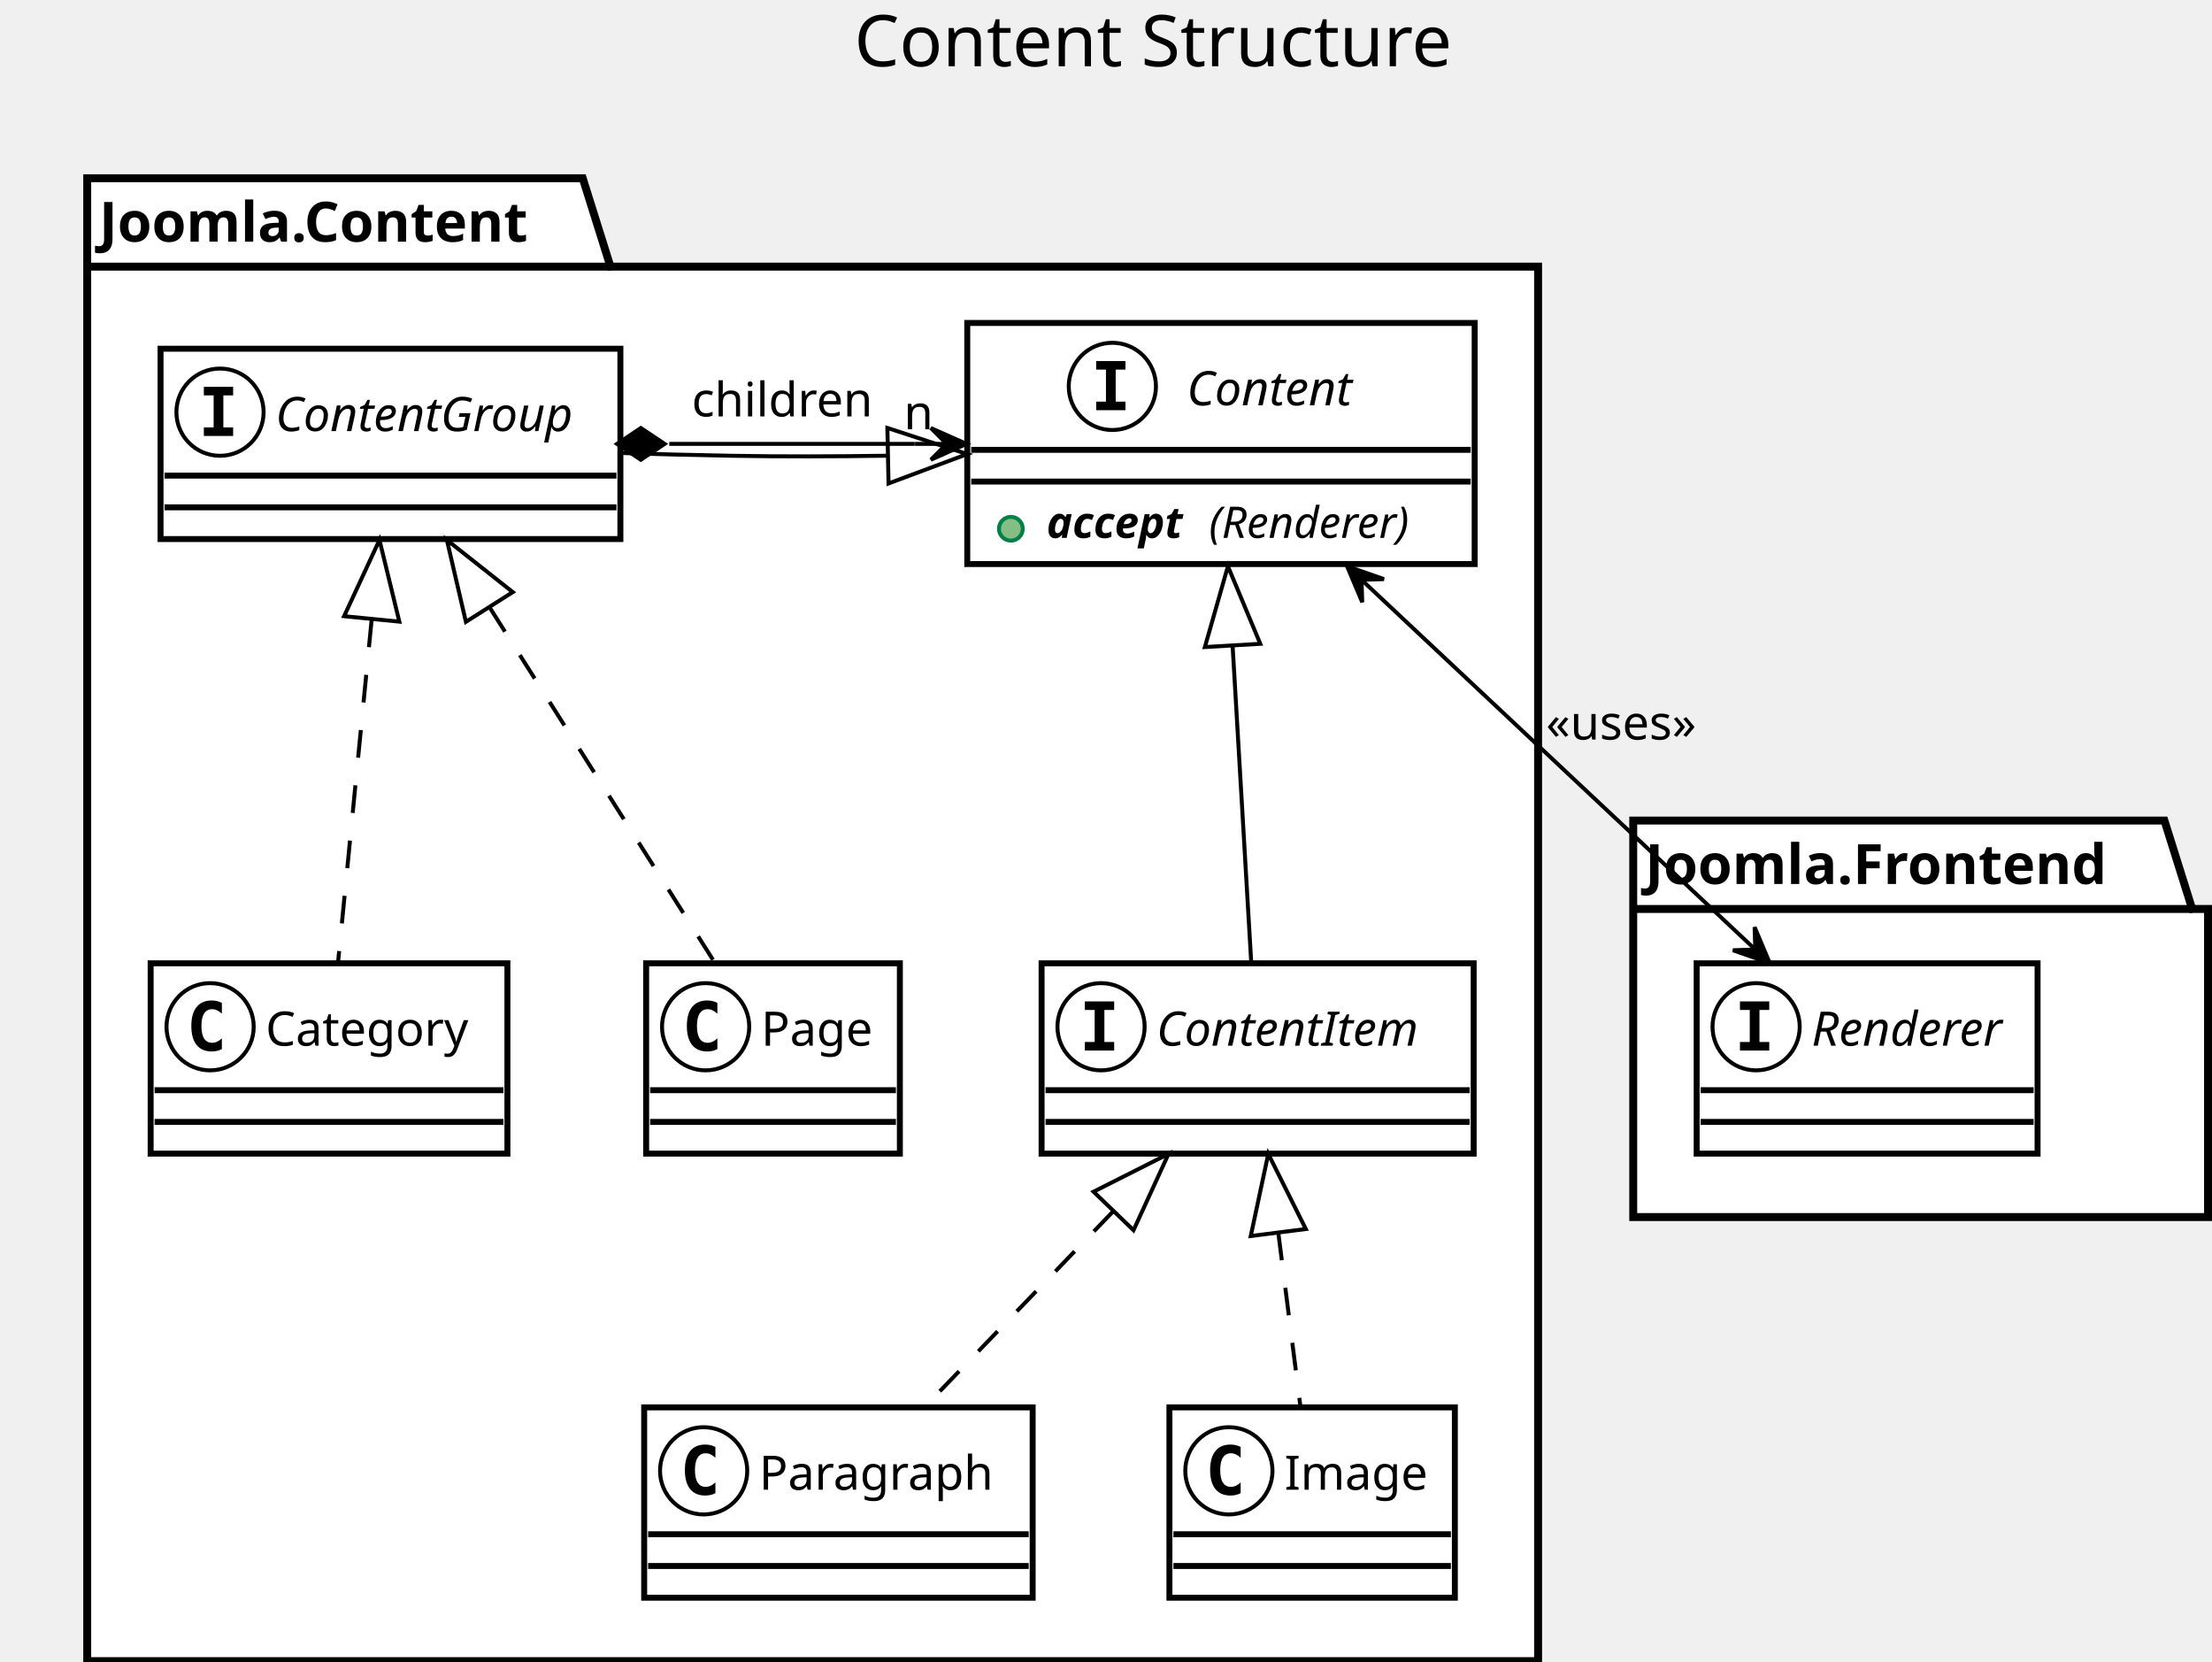
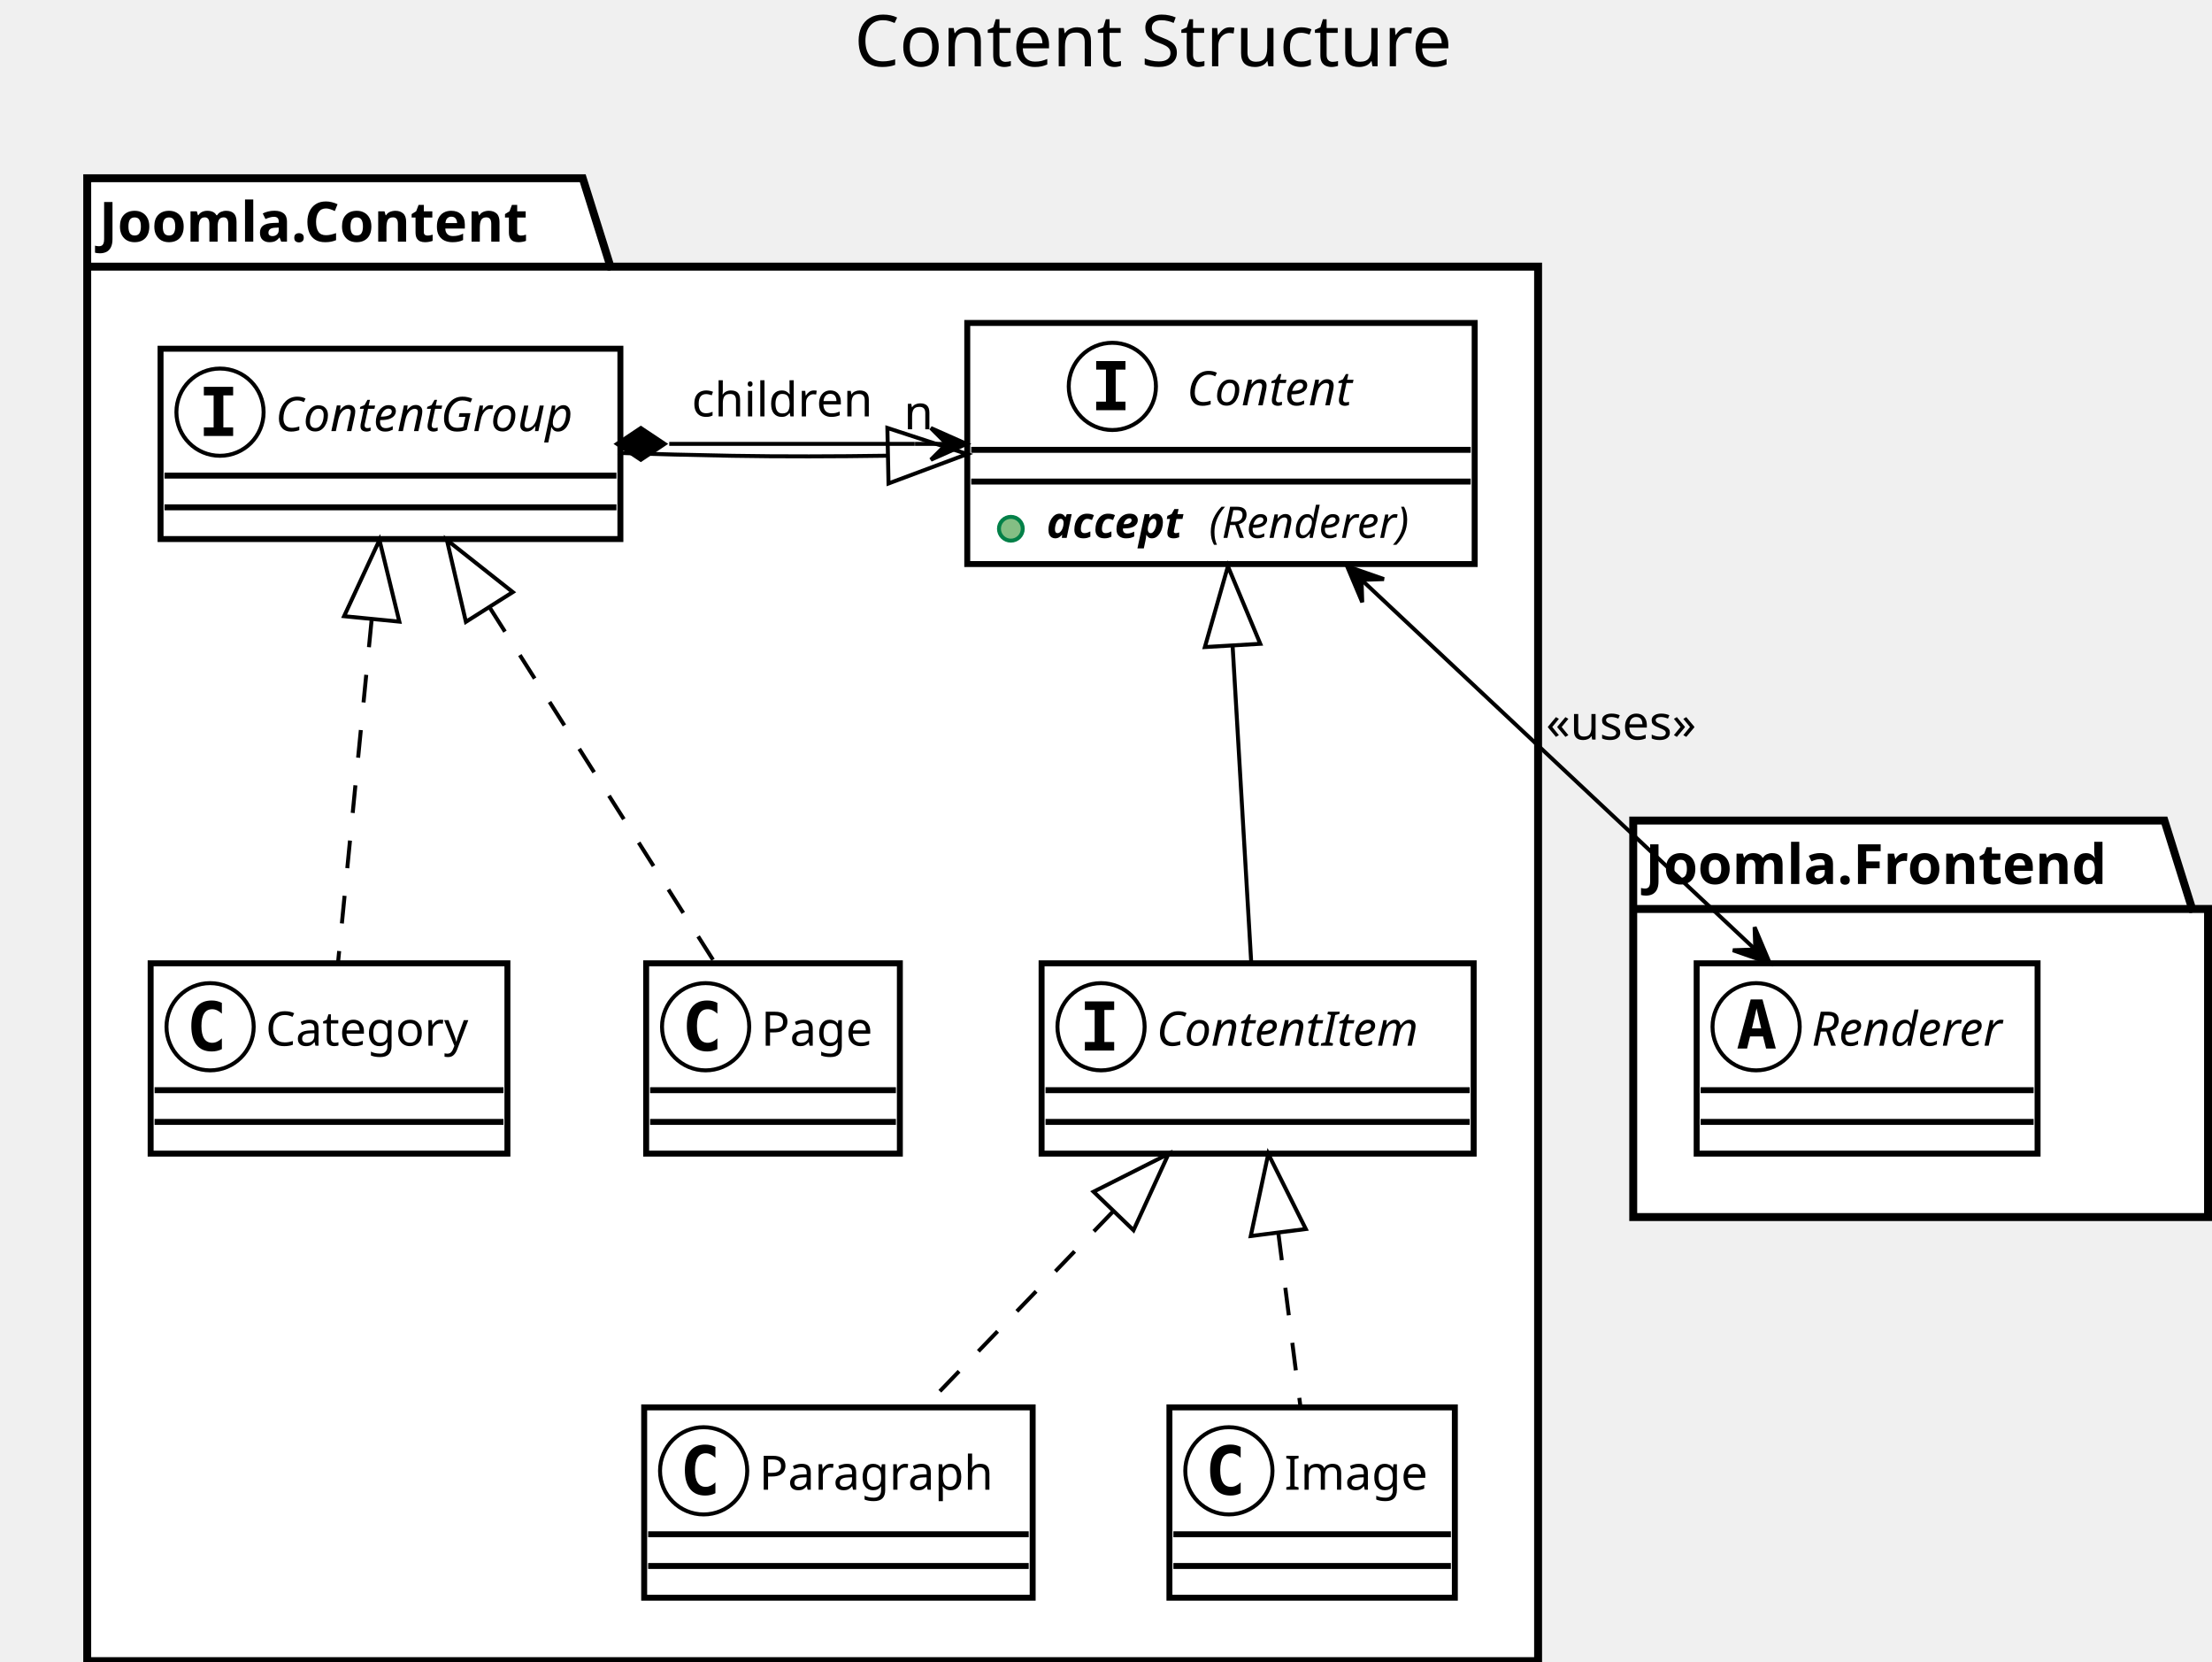
<svg xmlns="http://www.w3.org/2000/svg" height="419px" style="width:558px;height:419px;" version="1.1" viewBox="0 0 558 419" width="558px">
  <defs />
  <g>
    <text fill="#000000" font-family="sans-serif" font-size="18" lengthAdjust="spacingAndGlyphs" textLength="160" x="215.5" y="16.708">Content Structure</text>
    <polygon fill="#FFFFFF" points="22,44.953,147,44.953,154,67.25,388,67.25,388,418.953,22,418.953,22,44.953" style="stroke: #000000; stroke-width: 2.0;" />
    <line style="stroke: #000000; stroke-width: 2.0;" x1="22" x2="154" y1="67.25" y2="67.25" />
    <text fill="#000000" font-family="sans-serif" font-size="14" font-weight="bold" lengthAdjust="spacingAndGlyphs" textLength="119" x="25" y="60.948">Joomla.Content</text>
    <polygon fill="#FFFFFF" points="412,206.953,546,206.953,553,229.25,557,229.25,557,306.953,412,306.953,412,206.953" style="stroke: #000000; stroke-width: 2.0;" />
    <line style="stroke: #000000; stroke-width: 2.0;" x1="412" x2="553" y1="229.25" y2="229.25" />
    <text fill="#000000" font-family="sans-serif" font-size="14" font-weight="bold" lengthAdjust="spacingAndGlyphs" textLength="128" x="415" y="222.948">Joomla.Frontend</text>
    <rect fill="#FFFFFF" height="60.805" style="stroke: #000000; stroke-width: 1.5;" width="128" x="244" y="81.453" />
    <ellipse cx="280.6" cy="97.453" fill="#FFFFFF" rx="11" ry="11" style="stroke: #000000; stroke-width: 1.0;" />
    <path d="M276.522,93.219 L276.522,91.062 L283.913,91.062 L283.913,93.219 L281.444,93.219 L281.444,101.297 L283.913,101.297 L283.913,103.453 L276.522,103.453 L276.522,101.297 L278.991,101.297 L278.991,93.219 L276.522,93.219 Z " />
    <text fill="#000000" font-family="Verdana" font-size="12" font-style="italic" lengthAdjust="spacingAndGlyphs" textLength="48" x="299.4" y="102.226">Content</text>
    <line style="stroke: #000000; stroke-width: 1.5;" x1="245" x2="371" y1="113.453" y2="113.453" />
    <line style="stroke: #000000; stroke-width: 1.5;" x1="245" x2="371" y1="121.453" y2="121.453" />
    <ellipse cx="255" cy="133.356" fill="#84BE84" rx="3" ry="3" style="stroke: #038048; stroke-width: 1.0;" />
    <text fill="#000000" font-family="sans-serif" font-size="11" font-style="italic" font-weight="bold" lengthAdjust="spacingAndGlyphs" textLength="41" x="264" y="135.664">accept</text>
    <text fill="#000000" font-family="sans-serif" font-size="11" font-style="italic" lengthAdjust="spacingAndGlyphs" textLength="61" x="305" y="135.664">(Renderer)</text>
    <rect fill="#FFFFFF" height="48" style="stroke: #000000; stroke-width: 1.5;" width="109" x="262.75" y="242.953" />
    <ellipse cx="277.75" cy="258.953" fill="#FFFFFF" rx="11" ry="11" style="stroke: #000000; stroke-width: 1.0;" />
    <path d="M273.672,254.719 L273.672,252.562 L281.062,252.562 L281.062,254.719 L278.594,254.719 L278.594,262.797 L281.062,262.797 L281.062,264.953 L273.672,264.953 L273.672,262.797 L276.141,262.797 L276.141,254.719 L273.672,254.719 Z " />
    <text fill="#000000" font-family="Verdana" font-size="12" font-style="italic" lengthAdjust="spacingAndGlyphs" textLength="77" x="291.75" y="263.726">ContentItem</text>
    <line style="stroke: #000000; stroke-width: 1.5;" x1="263.75" x2="370.75" y1="274.953" y2="274.953" />
    <line style="stroke: #000000; stroke-width: 1.5;" x1="263.75" x2="370.75" y1="282.953" y2="282.953" />
    <rect fill="#FFFFFF" height="48" style="stroke: #000000; stroke-width: 1.5;" width="116" x="40.5" y="87.953" />
    <ellipse cx="55.5" cy="103.953" fill="#FFFFFF" rx="11" ry="11" style="stroke: #000000; stroke-width: 1.0;" />
    <path d="M51.422,99.719 L51.422,97.562 L58.812,97.562 L58.812,99.719 L56.344,99.719 L56.344,107.797 L58.812,107.797 L58.812,109.953 L51.422,109.953 L51.422,107.797 L53.891,107.797 L53.891,99.719 L51.422,99.719 Z " />
    <text fill="#000000" font-family="Verdana" font-size="12" font-style="italic" lengthAdjust="spacingAndGlyphs" textLength="84" x="69.5" y="108.726">ContentGroup</text>
    <line style="stroke: #000000; stroke-width: 1.5;" x1="41.5" x2="155.5" y1="119.953" y2="119.953" />
    <line style="stroke: #000000; stroke-width: 1.5;" x1="41.5" x2="155.5" y1="127.953" y2="127.953" />
    <rect fill="#FFFFFF" height="48" style="stroke: #000000; stroke-width: 1.5;" width="90" x="38" y="242.953" />
    <ellipse cx="53" cy="258.953" fill="#FFFFFF" rx="11" ry="11" style="stroke: #000000; stroke-width: 1.0;" />
    <path d="M55.969,264.594 Q55.391,264.891 54.75,265.039 Q54.109,265.188 53.406,265.188 Q50.906,265.188 49.586,263.539 Q48.266,261.891 48.266,258.766 Q48.266,255.641 49.586,253.984 Q50.906,252.328 53.406,252.328 Q54.109,252.328 54.758,252.484 Q55.406,252.641 55.969,252.938 L55.969,255.656 Q55.344,255.078 54.75,254.805 Q54.156,254.531 53.531,254.531 Q52.188,254.531 51.5,255.602 Q50.812,256.672 50.812,258.766 Q50.812,260.859 51.5,261.93 Q52.188,263 53.531,263 Q54.156,263 54.75,262.727 Q55.344,262.453 55.969,261.875 L55.969,264.594 Z " />
    <text fill="#000000" font-family="Verdana" font-size="12" lengthAdjust="spacingAndGlyphs" textLength="58" x="67" y="263.726">Category</text>
    <line style="stroke: #000000; stroke-width: 1.5;" x1="39" x2="127" y1="274.953" y2="274.953" />
    <line style="stroke: #000000; stroke-width: 1.5;" x1="39" x2="127" y1="282.953" y2="282.953" />
    <rect fill="#FFFFFF" height="48" style="stroke: #000000; stroke-width: 1.5;" width="64" x="163" y="242.953" />
    <ellipse cx="178" cy="258.953" fill="#FFFFFF" rx="11" ry="11" style="stroke: #000000; stroke-width: 1.0;" />
    <path d="M180.969,264.594 Q180.391,264.891 179.75,265.039 Q179.109,265.188 178.406,265.188 Q175.906,265.188 174.586,263.539 Q173.266,261.891 173.266,258.766 Q173.266,255.641 174.586,253.984 Q175.906,252.328 178.406,252.328 Q179.109,252.328 179.758,252.484 Q180.406,252.641 180.969,252.938 L180.969,255.656 Q180.344,255.078 179.75,254.805 Q179.156,254.531 178.531,254.531 Q177.188,254.531 176.5,255.602 Q175.812,256.672 175.812,258.766 Q175.812,260.859 176.5,261.93 Q177.188,263 178.531,263 Q179.156,263 179.75,262.727 Q180.344,262.453 180.969,261.875 L180.969,264.594 Z " />
    <text fill="#000000" font-family="Verdana" font-size="12" lengthAdjust="spacingAndGlyphs" textLength="32" x="192" y="263.726">Page</text>
    <line style="stroke: #000000; stroke-width: 1.5;" x1="164" x2="226" y1="274.953" y2="274.953" />
    <line style="stroke: #000000; stroke-width: 1.5;" x1="164" x2="226" y1="282.953" y2="282.953" />
    <rect fill="#FFFFFF" height="48" style="stroke: #000000; stroke-width: 1.5;" width="98" x="162.5" y="354.953" />
    <ellipse cx="177.5" cy="370.953" fill="#FFFFFF" rx="11" ry="11" style="stroke: #000000; stroke-width: 1.0;" />
    <path d="M180.469,376.594 Q179.891,376.891 179.25,377.039 Q178.609,377.188 177.906,377.188 Q175.406,377.188 174.086,375.539 Q172.766,373.891 172.766,370.766 Q172.766,367.641 174.086,365.984 Q175.406,364.328 177.906,364.328 Q178.609,364.328 179.258,364.484 Q179.906,364.641 180.469,364.938 L180.469,367.656 Q179.844,367.078 179.25,366.805 Q178.656,366.531 178.031,366.531 Q176.688,366.531 176,367.602 Q175.312,368.672 175.312,370.766 Q175.312,372.859 176,373.93 Q176.688,375 178.031,375 Q178.656,375 179.25,374.727 Q179.844,374.453 180.469,373.875 L180.469,376.594 Z " />
    <text fill="#000000" font-family="Verdana" font-size="12" lengthAdjust="spacingAndGlyphs" textLength="66" x="191.5" y="375.726">Paragraph</text>
    <line style="stroke: #000000; stroke-width: 1.5;" x1="163.5" x2="259.5" y1="386.953" y2="386.953" />
    <line style="stroke: #000000; stroke-width: 1.5;" x1="163.5" x2="259.5" y1="394.953" y2="394.953" />
    <rect fill="#FFFFFF" height="48" style="stroke: #000000; stroke-width: 1.5;" width="72" x="295" y="354.953" />
    <ellipse cx="310" cy="370.953" fill="#FFFFFF" rx="11" ry="11" style="stroke: #000000; stroke-width: 1.0;" />
    <path d="M312.969,376.594 Q312.391,376.891 311.75,377.039 Q311.109,377.188 310.406,377.188 Q307.906,377.188 306.586,375.539 Q305.266,373.891 305.266,370.766 Q305.266,367.641 306.586,365.984 Q307.906,364.328 310.406,364.328 Q311.109,364.328 311.758,364.484 Q312.406,364.641 312.969,364.938 L312.969,367.656 Q312.344,367.078 311.75,366.805 Q311.156,366.531 310.531,366.531 Q309.188,366.531 308.5,367.602 Q307.812,368.672 307.812,370.766 Q307.812,372.859 308.5,373.93 Q309.188,375 310.531,375 Q311.156,375 311.75,374.727 Q312.344,374.453 312.969,373.875 L312.969,376.594 Z " />
    <text fill="#000000" font-family="Verdana" font-size="12" lengthAdjust="spacingAndGlyphs" textLength="40" x="324" y="375.726">Image</text>
    <line style="stroke: #000000; stroke-width: 1.5;" x1="296" x2="366" y1="386.953" y2="386.953" />
    <line style="stroke: #000000; stroke-width: 1.5;" x1="296" x2="366" y1="394.953" y2="394.953" />
    <rect fill="#FFFFFF" height="48" style="stroke: #000000; stroke-width: 1.5;" width="86" x="428" y="242.953" />
    <ellipse cx="443" cy="258.953" fill="#FFFFFF" rx="11" ry="11" style="stroke: #000000; stroke-width: 1.0;" />
-     <path d="M438.922,254.719 L438.922,252.562 L446.312,252.562 L446.312,254.719 L443.844,254.719 L443.844,262.797 L446.312,262.797 L446.312,264.953 L438.922,264.953 L438.922,262.797 L441.391,262.797 L441.391,254.719 L438.922,254.719 Z " />
+     <path d="M443.109,254.297 L441.953,259.375 L444.281,259.375 L443.109,254.297 Z M441.625,252.062 L444.609,252.062 L447.969,264.453 L445.516,264.453 L444.75,261.391 L441.469,261.391 L440.719,264.453 L438.281,264.453 L441.625,252.062 Z " />
    <text fill="#000000" font-family="Verdana" font-size="12" font-style="italic" lengthAdjust="spacingAndGlyphs" textLength="54" x="457" y="263.726">Renderer</text>
    <line style="stroke: #000000; stroke-width: 1.5;" x1="429" x2="513" y1="274.953" y2="274.953" />
    <line style="stroke: #000000; stroke-width: 1.5;" x1="429" x2="513" y1="282.953" y2="282.953" />
    <path d="M310.942,162.967 C312.52,189.792 314.389,221.573 315.63,242.664 " fill="none" style="stroke: #000000; stroke-width: 1.0;" />
    <polygon fill="none" points="303.943,163.193,309.757,142.816,317.919,162.371,303.943,163.193" style="stroke: #000000; stroke-width: 1.0;" />
    <path d="M223.788,114.936 C210.692,115.13 197.315,115.172 184.667,114.953 C175.334,114.792 165.438,114.532 155.8,114.232 " fill="none" style="stroke: #000000; stroke-width: 1.0;" />
    <polygon fill="none" points="223.852,107.933,243.991,114.522,224.139,121.931,223.852,107.933" style="stroke: #000000; stroke-width: 1.0;" />
    <path d="M168.825,111.953 C188.735,111.953 210.484,111.953 230.748,111.953 " fill="none" style="stroke: #000000; stroke-width: 1.0;" />
    <polygon fill="#000000" points="243.816,111.953,234.816,107.953,238.816,111.953,234.816,115.953,243.816,111.953" style="stroke: #000000; stroke-width: 1.0;" />
    <line style="stroke: #000000; stroke-width: 1.0;" x1="238.816" x2="230.816" y1="111.953" y2="111.953" />
    <polygon fill="#000000" points="155.661,111.953,161.661,115.953,167.661,111.953,161.661,107.953,155.661,111.953" style="stroke: #000000; stroke-width: 1.0;" />
    <text fill="#000000" font-family="Verdana" font-size="12" lengthAdjust="spacingAndGlyphs" textLength="49" x="174.5" y="105.018">children</text>
    <text fill="#000000" font-family="Verdana" font-size="12" lengthAdjust="spacingAndGlyphs" textLength="8" x="228.006" y="108.268">n</text>
    <path d="M93.754,156.262 C91.009,184.259 87.543,219.614 85.3,242.497 " fill="none" style="stroke: #000000; stroke-width: 1.0; stroke-dasharray: 7.0,7.0;" />
    <polygon fill="none" points="86.804,155.412,95.722,136.19,100.737,156.778,86.804,155.412" style="stroke: #000000; stroke-width: 1.0;" />
    <path d="M123.638,153.392 C141.652,181.806 165.121,218.825 180.129,242.497 " fill="none" style="stroke: #000000; stroke-width: 1.0; stroke-dasharray: 7.0,7.0;" />
    <polygon fill="none" points="117.529,156.83,112.732,136.19,129.353,149.334,117.529,156.83" style="stroke: #000000; stroke-width: 1.0;" />
    <path d="M280.798,305.521 C264.993,321.922 246.966,340.63 233.192,354.924 " fill="none" style="stroke: #000000; stroke-width: 1.0; stroke-dasharray: 7.0,7.0;" />
    <polygon fill="none" points="275.86,300.557,294.779,291.013,285.942,310.271,275.86,300.557" style="stroke: #000000; stroke-width: 1.0;" />
    <path d="M322.465,310.892 C324.375,325.9 326.446,342.169 328.069,354.924 " fill="none" style="stroke: #000000; stroke-width: 1.0; stroke-dasharray: 7.0,7.0;" />
    <polygon fill="none" points="315.516,311.736,319.935,291.013,329.404,309.969,315.516,311.736" style="stroke: #000000; stroke-width: 1.0;" />
    <path d="M343.544,146.316 C373.218,174.17 414.968,213.358 442.488,239.19 " fill="none" style="stroke: #000000; stroke-width: 1.0;" />
    <polygon fill="#000000" points="446.442,242.902,442.617,233.827,442.796,239.481,437.142,239.66,446.442,242.902" style="stroke: #000000; stroke-width: 1.0;" />
    <polygon fill="#000000" points="339.815,142.816,343.64,151.892,343.461,146.238,349.115,146.058,339.815,142.816" style="stroke: #000000; stroke-width: 1.0;" />
    <text fill="#000000" font-family="Verdana" font-size="12" lengthAdjust="spacingAndGlyphs" textLength="46" x="390" y="186.518">«uses»</text>
  </g>
</svg>
